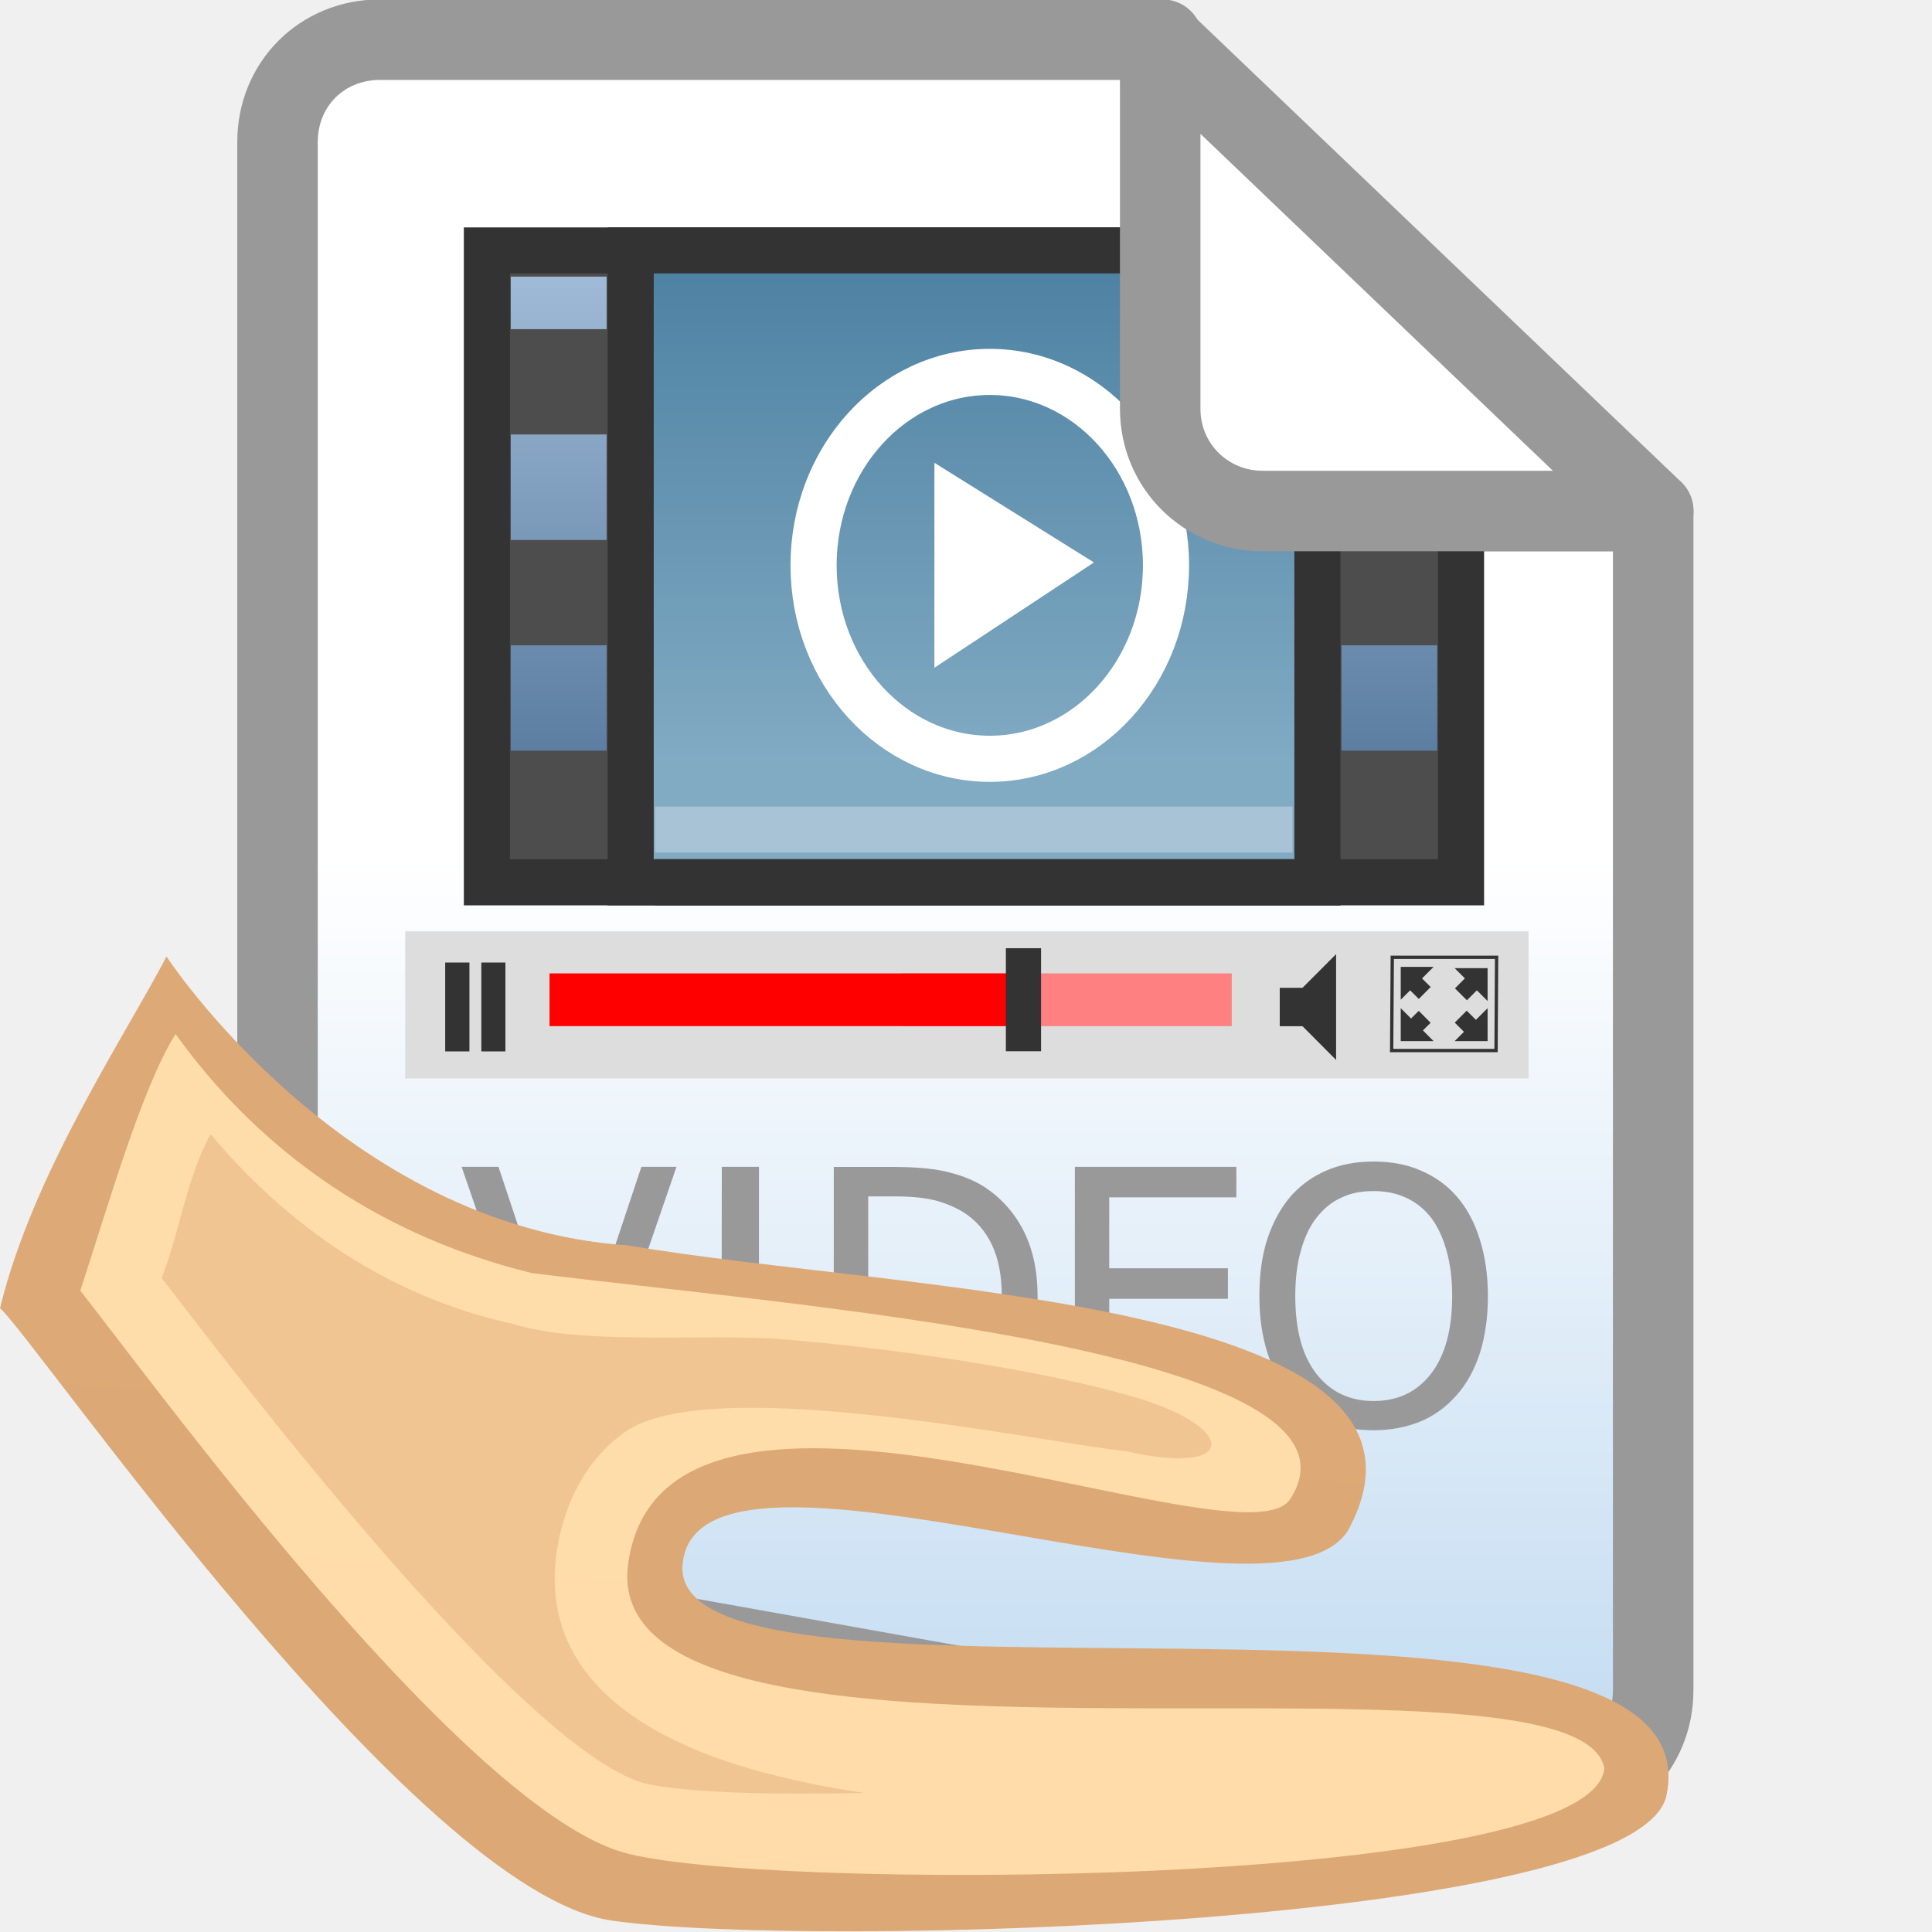
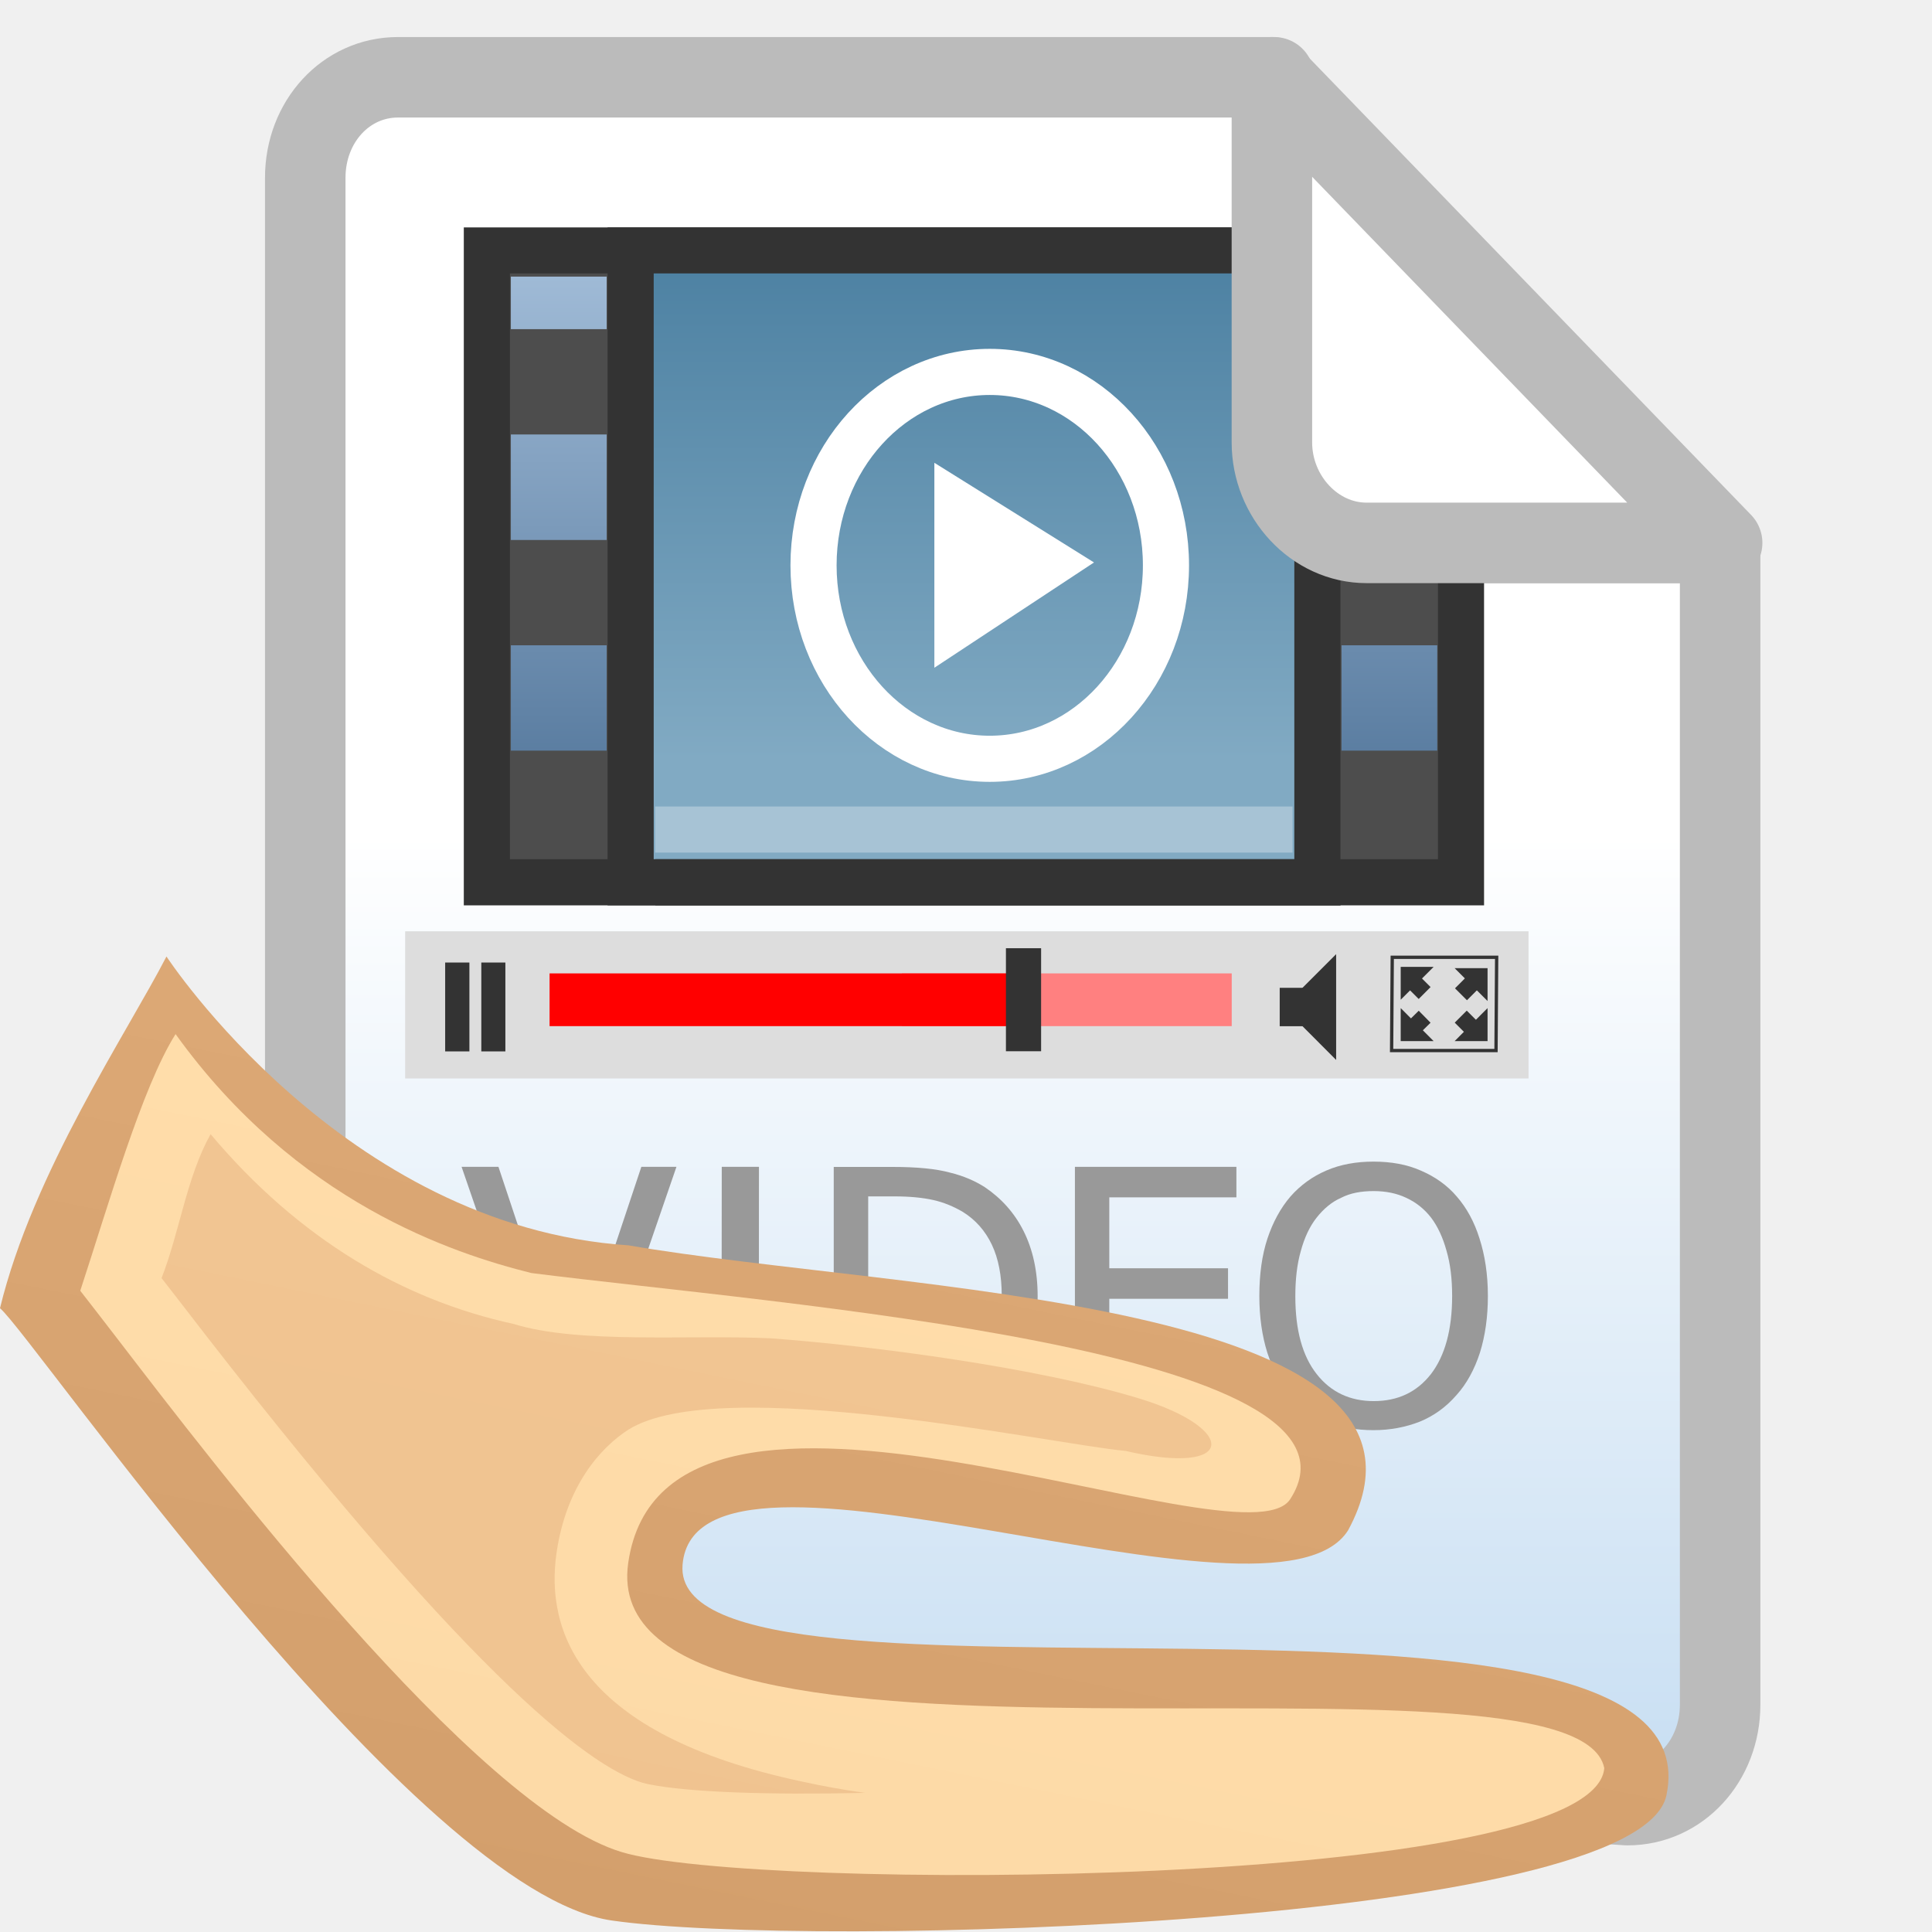
- <svg xmlns="http://www.w3.org/2000/svg" xmlns:xlink="http://www.w3.org/1999/xlink" version="1.1" id="svg20" x="0px" y="0px" width="24px" height="24px" viewBox="0 0 24 24" enable-background="new 0 0 24 24" xml:space="preserve">
-   <g id="g18" transform="translate(-14.14558)">
-     <linearGradient id="SVGID_1_" gradientUnits="userSpaceOnUse" x1="54.429" y1="777.658" x2="54.429" y2="789.916" gradientTransform="matrix(1 0 0 1 -28.291 -767)">
-       <stop offset="0" style="stop-color:#FFFFFF" />
-       <stop offset="1" style="stop-color:#BDD8F0" />
-     </linearGradient>
-     <path fill="url(#SVGID_1_)" stroke="#999999" stroke-linejoin="round" stroke-miterlimit="10" d="M29.858,6.348   c-0.723,0-1.271-0.552-1.271-1.271V0.493h-9.722c-0.72,0-1.272,0.552-1.272,1.271v17.673l15.818,2.83   c0.719,0,1.271-0.553,1.271-1.271V6.348H29.858z" />
-     <g id="Layer_93">
-       <linearGradient id="SVGID_2_" gradientUnits="userSpaceOnUse" x1="26.156" y1="766.492" x2="26.156" y2="787.429" gradientTransform="matrix(1 0 0 1 0 -766)">
-         <stop offset="0" style="stop-color:#C3C3C3" />
-         <stop offset="0.47" style="stop-color:#B7B7B7" />
-         <stop offset="1" style="stop-color:#AEAEAE" />
+ <svg xmlns="http://www.w3.org/2000/svg" xmlns:xlink="http://www.w3.org/1999/xlink" version="1.1" x="0px" y="0px" width="24px" height="24px" viewBox="0 0.007 24 24" overflow="visible" enable-background="new 0 0.007 24 24" xml:space="preserve">
+   <defs>
+ </defs>
+   <linearGradient id="SVGID_2_" gradientUnits="userSpaceOnUse" x1="40.283" y1="777.665" x2="40.283" y2="789.923" gradientTransform="matrix(1 0 0 1 -28.291 -767)">
+     <stop offset="0" style="stop-color:#FFFFFF" />
+     <stop offset="1" style="stop-color:#BDD8F0" />
+   </linearGradient>
+   <path display="none" fill="url(#SVGID_2_)" stroke="#999999" stroke-linejoin="round" stroke-miterlimit="10" d="M15.713,6.355  c-0.723,0-1.271-0.552-1.271-1.271V0.5H4.719C4,0.5,3.447,1.052,3.447,1.771v17.673l15.818,2.83c0.719,0,1.271-0.553,1.271-1.271  V6.355H15.713z" />
+   <linearGradient id="path4_2_" gradientUnits="userSpaceOnUse" x1="12.58" y1="10.372" x2="12.58" y2="24.452">
+     <stop offset="0" style="stop-color:#FFFFFF" />
+     <stop offset="1" style="stop-color:#BDD8F0" />
+   </linearGradient>
+   <path id="path4_1_" fill="url(#path4_2_)" stroke="#BBBBBB" stroke-linecap="round" stroke-linejoin="round" stroke-miterlimit="10" d="  M16.977,6.751c-0.646,0-1.15-0.552-1.15-1.248V0.967H4.944c-0.648,0-1.152,0.552-1.152,1.248v16.968  c0,0.696,1.964,2.344,2.612,2.344l13.812,0.904c0.647,0,1.152-0.552,1.152-1.248V6.751H16.977z" />
+   <path id="path2239_1_" display="none" fill="#4091CE" d="M6.286,9.479  c0.699-1.644,1.085-3.5,1.085-5.422h6.612c0,3.08-0.699,6.018-1.922,8.675H9.539L6.286,9.479z M9.537,11.997h2.101  c0.978-2.238,1.541-4.651,1.643-7.206H8.068C7.999,6.47,7.648,8.009,7.054,9.479L9.537,11.997z" />
+   <path id="path2241_1_" display="none" fill="#F34336" d="M13.912,5.666  c1.189-0.245,2.484,0.105,2.938,0.701c1.051,1.293,0,4.443-2.764,6.681c-2.553,2.064-5.632,2.868-6.612,1.68  c-0.665-0.84-0.176-2.485,0.699-3.358l1.364,1.364V9.482H6.284l1.364,1.365c-1.154,1.154-1.679,3.079-0.77,4.303  c0.279,0.385,0.734,0.594,1.224,0.734c1.539,0.351,3.919-0.524,6.054-2.205c3.044-2.448,4.339-5.702,3.044-7.31  C16.535,5.561,15.346,5.352,13.912,5.666" />
+   <rect x="5.033" y="11.576" fill="#DDDDDD" width="13.955" height="1.828" />
+   <rect x="5.53" y="11.964" fill="#333333" width="0.301" height="1.104" />
+   <rect x="5.979" y="11.964" fill="#333333" width="0.299" height="1.104" />
+   <rect x="11.204" y="12.099" fill="#FF8080" width="4.097" height="0.655" />
+   <rect x="6.827" y="12.099" fill="#FF0000" width="5.841" height="0.655" />
+   <rect x="12.496" y="11.786" fill="#333333" width="0.437" height="1.28" />
+   <rect x="15.897" y="12.278" fill="#333333" width="0.437" height="0.477" />
+   <polygon fill="#333333" points="16.598,13.174 15.942,12.516 16.598,11.86 " />
+   <polygon fill="none" stroke="#333333" stroke-width="0.041" stroke-miterlimit="10" points="18.584,13.057 17.287,13.057   17.295,11.899 18.592,11.899 " />
+   <rect x="18.121" y="12.187" transform="matrix(0.7058 -0.7084 0.7084 0.7058 -3.3486 16.5196)" fill="#333333" width="0.19" height="0.21" />
+   <rect x="18.118" y="12.599" transform="matrix(0.7071 0.7071 -0.7071 0.7071 14.318 -9.1585)" fill="#333333" width="0.193" height="0.211" />
+   <rect x="17.534" y="12.601" transform="matrix(-0.7122 0.702 -0.702 -0.7122 39.1044 9.3771)" fill="#333333" width="0.192" height="0.209" />
+   <rect x="17.534" y="12.169" transform="matrix(-0.7084 -0.7058 0.7058 -0.7084 21.4558 33.4126)" fill="#333333" width="0.193" height="0.209" />
+   <polygon fill="#333333" points="18.479,12.442 18.479,12.034 18.07,12.034 " />
+   <polygon fill="#333333" points="18.479,12.53 18.479,12.94 18.07,12.94 " />
+   <polygon fill="#333333" points="17.4,12.53 17.4,12.94 17.809,12.94 " />
+   <polygon fill="#333333" points="17.4,12.426 17.4,12.018 17.809,12.018 " />
+   <path fill="#999999" d="M8.403,14.502L7.299,17.71h-0.46l-1.105-3.208h0.458l0.887,2.663l0.888-2.663H8.403z" />
+   <path fill="#999999" d="M9.426,17.71H8.963l0.003-3.208h0.462L9.426,17.71z" />
+   <path fill="#999999" d="M12.89,16.11c0,0.293-0.062,0.558-0.179,0.793c-0.119,0.233-0.278,0.418-0.478,0.552  c-0.162,0.103-0.328,0.171-0.495,0.207c-0.168,0.03-0.382,0.051-0.642,0.051h-0.739v-3.21h0.731c0.302,0,0.539,0.023,0.711,0.07  c0.17,0.041,0.316,0.105,0.437,0.183c0.206,0.14,0.367,0.319,0.48,0.545S12.89,15.796,12.89,16.11z M12.444,16.103  c0-0.248-0.041-0.46-0.122-0.632c-0.083-0.175-0.204-0.312-0.364-0.411c-0.113-0.066-0.236-0.117-0.365-0.146  c-0.13-0.029-0.291-0.045-0.482-0.045h-0.326v2.477h0.326c0.189,0,0.354-0.018,0.498-0.047c0.142-0.03,0.271-0.085,0.39-0.168  c0.148-0.102,0.257-0.234,0.334-0.402C12.406,16.562,12.444,16.354,12.444,16.103z" />
+   <path fill="#999999" d="M13.353,17.71v-3.208h2.006v0.379h-1.579v0.881h1.475v0.379h-1.475v1.192h1.579v0.379h-2.006V17.71z" />
+   <path fill="#999999" d="M18.096,14.87c0.123,0.141,0.218,0.314,0.283,0.522c0.067,0.209,0.104,0.445,0.104,0.714  c0,0.26-0.033,0.493-0.099,0.705c-0.067,0.207-0.164,0.385-0.289,0.524c-0.131,0.151-0.282,0.26-0.457,0.332  c-0.176,0.069-0.368,0.106-0.577,0.106c-0.216,0-0.413-0.037-0.585-0.11c-0.171-0.072-0.321-0.185-0.447-0.328  c-0.123-0.144-0.219-0.317-0.285-0.522c-0.066-0.209-0.1-0.445-0.1-0.707c0-0.271,0.033-0.507,0.1-0.711  c0.068-0.205,0.164-0.382,0.287-0.525c0.124-0.141,0.274-0.249,0.447-0.323c0.173-0.075,0.37-0.11,0.583-0.11  c0.22,0,0.418,0.035,0.59,0.112C17.828,14.625,17.978,14.731,18.096,14.87z M18.039,16.106c0-0.213-0.022-0.398-0.07-0.562  c-0.045-0.164-0.109-0.301-0.19-0.409c-0.085-0.11-0.188-0.192-0.312-0.249c-0.116-0.055-0.252-0.083-0.402-0.083  c-0.155,0-0.289,0.024-0.404,0.083c-0.117,0.051-0.219,0.137-0.307,0.249c-0.085,0.108-0.15,0.247-0.195,0.413  c-0.047,0.164-0.068,0.352-0.068,0.561c0,0.422,0.088,0.742,0.265,0.967c0.177,0.226,0.416,0.336,0.709,0.336  c0.298,0,0.534-0.11,0.711-0.336C17.949,16.85,18.039,16.528,18.039,16.106z" />
+   <g>
+     <defs>
+       <polygon id="SVGID_1_" points="18.504,11.325 5.712,11.325 5.712,2.832 15.784,2.832 18.504,5.674   " />
+     </defs>
+     <clipPath id="SVGID_3_">
+       <use xlink:href="#SVGID_1_" overflow="visible" />
+     </clipPath>
+     <g clip-path="url(#SVGID_3_)">
+       <rect id="rect2704_4_" x="6.048" y="3.117" fill="#4D4D4D" stroke="#333333" stroke-width="0.573" width="12.101" height="7.85" />
+       <linearGradient id="rect2704_5_" gradientUnits="userSpaceOnUse" x1="-1115.002" y1="739.079" x2="-1115.002" y2="733.481" gradientTransform="matrix(-1.1301 0 0 1.0847 -1247.965 -792.2324)">
+         <stop offset="0" style="stop-color:#81AAC3" />
+         <stop offset="1" style="stop-color:#4E82A3" />
      </linearGradient>
-       <polygon display="none" fill="url(#SVGID_2_)" points="28.32,0.493 27.45,0.493 18.307,0.493 17.433,0.493 17.433,21.429     18.307,21.429 34.007,21.429 34.879,21.429 34.879,7.375   " />
-       <g display="none">
-         <linearGradient id="SVGID_3_" gradientUnits="userSpaceOnUse" x1="26.157" y1="767.364" x2="26.157" y2="786.556" gradientTransform="matrix(1 0 0 1 0 -766)">
-           <stop offset="0" style="stop-color:#F3F3F3" />
-           <stop offset="1" style="stop-color:#EEEEEE" />
-         </linearGradient>
-         <polygon display="inline" fill="url(#SVGID_3_)" points="27.95,1.365 27.076,1.365 19.178,1.365 18.307,1.365 18.307,20.556      19.178,20.556 33.136,20.556 34.007,20.556 34.007,7.724    " />
-       </g>
-       <linearGradient id="SVGID_4_" gradientUnits="userSpaceOnUse" x1="26.157" y1="768.238" x2="26.157" y2="785.684" gradientTransform="matrix(1 0 0 1 0 -766)">
-         <stop offset="0" style="stop-color:#F2F2F2" />
-         <stop offset="0.44" style="stop-color:#EDEDED" />
-         <stop offset="0.998" style="stop-color:#DDDDDD" />
-         <stop offset="1" style="stop-color:#DDDDDD" />
+       <rect id="rect2704_3_" x="7.834" y="3.117" fill="url(#rect2704_5_)" stroke="#333333" stroke-width="0.573" width="8.531" height="7.85" />
+       <linearGradient id="rect3464_3_" gradientUnits="userSpaceOnUse" x1="-1152.991" y1="-735.548" x2="-1152.991" y2="-741.737" gradientTransform="matrix(-1 0 0 -1 -1135.731 -732.1055)">
+         <stop offset="0" style="stop-color:#9FBAD6" />
+         <stop offset="1" style="stop-color:#587B9F" />
      </linearGradient>
-       <polygon display="none" fill="url(#SVGID_4_)" points="27.573,2.238 26.701,2.238 20.051,2.238 19.178,2.238 19.178,19.684     20.051,19.684 32.263,19.684 33.136,19.684 33.136,8.073   " />
-       <g>
-         <rect x="19.179" y="11.569" fill="#DDDDDD" width="13.955" height="1.827" />
-         <g>
-           <rect x="19.676" y="11.957" fill="#333333" width="0.301" height="1.104" />
-           <rect x="20.125" y="11.957" fill="#333333" width="0.299" height="1.104" />
-         </g>
-         <g>
-           <rect x="25.349" y="12.092" fill="#FF8080" width="4.098" height="0.655" />
-           <rect x="20.972" y="12.092" fill="#FF0000" width="5.842" height="0.655" />
-           <rect x="26.641" y="11.779" fill="#333333" width="0.437" height="1.28" />
-         </g>
-         <g>
-           <rect x="30.043" y="12.271" fill="#333333" width="0.437" height="0.477" />
-           <polygon fill="#333333" points="30.743,13.167 30.088,12.509 30.743,11.853     " />
-         </g>
-         <g>
-           <polygon fill="none" stroke="#333333" stroke-width="0.041" stroke-miterlimit="10" points="32.73,13.05 31.433,13.05       31.441,11.892 32.737,11.892     " />
-           <g>
-             <rect x="32.266" y="12.178" transform="matrix(-0.7058 0.7084 -0.7084 -0.7058 63.9025 -1.9706)" fill="#333333" width="0.19" height="0.21" />
-             <rect x="32.262" y="12.592" transform="matrix(-0.7071 -0.7071 0.7071 -0.7071 46.2622 44.556)" fill="#333333" width="0.193" height="0.21" />
-             <rect x="31.679" y="12.592" transform="matrix(0.7097 -0.7045 0.7045 0.7097 0.2807 26.0729)" fill="#333333" width="0.191" height="0.209" />
-             <rect x="31.678" y="12.164" transform="matrix(0.7084 0.7058 -0.7058 0.7084 17.9258 -18.8503)" fill="#333333" width="0.193" height="0.209" />
-             <g>
-               <polygon fill="#333333" points="32.625,12.435 32.625,12.027 32.216,12.027       " />
-               <polygon fill="#333333" points="32.625,12.524 32.625,12.933 32.216,12.933       " />
-               <polygon fill="#333333" points="31.546,12.524 31.546,12.933 31.954,12.933       " />
-               <polygon fill="#333333" points="31.546,12.419 31.546,12.011 31.954,12.011       " />
-             </g>
-           </g>
-         </g>
-       </g>
-       <g>
-         <path fill="#999999" d="M22.549,14.495l-1.104,3.208h-0.46l-1.105-3.208h0.458l0.887,2.663l0.888-2.663H22.549z" />
-         <path fill="#999999" d="M23.572,17.703h-0.463l0.003-3.208h0.462L23.572,17.703z" />
-         <path fill="#999999" d="M27.035,16.103c0,0.293-0.062,0.558-0.179,0.794c-0.119,0.233-0.278,0.417-0.477,0.551     c-0.162,0.103-0.328,0.171-0.495,0.207c-0.168,0.031-0.382,0.051-0.642,0.051h-0.739v-3.21h0.731c0.302,0,0.539,0.023,0.711,0.07     c0.17,0.042,0.316,0.106,0.437,0.183c0.206,0.139,0.367,0.319,0.481,0.545C26.976,15.519,27.035,15.789,27.035,16.103z      M26.59,16.096c0-0.249-0.041-0.46-0.122-0.632c-0.083-0.175-0.204-0.312-0.364-0.411c-0.113-0.066-0.236-0.117-0.365-0.147     c-0.13-0.029-0.291-0.044-0.482-0.044h-0.326v2.476h0.326c0.189,0,0.354-0.018,0.498-0.047c0.142-0.03,0.271-0.085,0.39-0.168     c0.148-0.101,0.257-0.234,0.334-0.402C26.552,16.554,26.59,16.347,26.59,16.096z" />
-         <path fill="#999999" d="M27.498,17.703v-3.208h2.006v0.379h-1.579v0.881h1.474v0.379h-1.474v1.192h1.579v0.379h-2.006V17.703z" />
-         <path fill="#999999" d="M32.242,14.863c0.123,0.141,0.217,0.315,0.283,0.523c0.067,0.209,0.104,0.445,0.104,0.713     c0,0.26-0.033,0.494-0.098,0.705c-0.068,0.208-0.164,0.385-0.289,0.525c-0.132,0.151-0.283,0.26-0.458,0.332     c-0.175,0.07-0.368,0.106-0.577,0.106c-0.215,0-0.413-0.036-0.585-0.11c-0.171-0.072-0.321-0.184-0.447-0.328     c-0.123-0.143-0.219-0.317-0.285-0.523c-0.066-0.209-0.1-0.445-0.1-0.707c0-0.27,0.033-0.506,0.1-0.711     c0.068-0.204,0.164-0.381,0.287-0.525c0.124-0.141,0.274-0.249,0.447-0.323c0.173-0.075,0.37-0.111,0.583-0.111     c0.22,0,0.418,0.036,0.59,0.113C31.974,14.618,32.123,14.725,32.242,14.863z M32.185,16.1c0-0.213-0.023-0.399-0.07-0.563     c-0.045-0.164-0.11-0.301-0.191-0.409c-0.085-0.11-0.189-0.193-0.312-0.249c-0.116-0.055-0.251-0.083-0.402-0.083     c-0.155,0-0.289,0.025-0.404,0.083c-0.117,0.051-0.219,0.137-0.307,0.249c-0.085,0.108-0.15,0.247-0.195,0.413     c-0.047,0.164-0.068,0.352-0.068,0.56c0,0.422,0.088,0.743,0.264,0.967c0.177,0.226,0.416,0.336,0.709,0.336     c0.298,0,0.534-0.11,0.711-0.336C32.095,16.843,32.185,16.521,32.185,16.1z" />
-       </g>
-       <g>
-         <g>
-           <defs>
-             <polygon id="SVGID_5_" points="32.65,11.318 19.858,11.318 19.858,2.825 29.93,2.825 32.65,5.667      " />
-           </defs>
-           <clipPath id="SVGID_6_">
-             <use xlink:href="#SVGID_5_" overflow="visible" />
-           </clipPath>
-           <g clip-path="url(#SVGID_6_)">
-             <rect id="rect2704_2_" x="20.194" y="3.11" fill="#4D4D4D" stroke="#333333" stroke-width="0.573" width="12.101" height="7.85" />
-             <linearGradient id="rect2704_3_" gradientUnits="userSpaceOnUse" x1="-561.791" y1="22.98" x2="-561.791" y2="28.58" gradientTransform="matrix(-1.1301 0 0 -1.0847 -608.6349 34.3685)">
-               <stop offset="0" style="stop-color:#81AAC3" />
-               <stop offset="1" style="stop-color:#4E82A3" />
-             </linearGradient>
-             <rect id="rect2704_1_" x="21.98" y="3.11" fill="url(#rect2704_3_)" stroke="#333333" stroke-width="0.573" width="8.531" height="7.85" />
-             <linearGradient id="rect3464_2_" gradientUnits="userSpaceOnUse" x1="-565.991" y1="760.555" x2="-565.991" y2="766.744" gradientTransform="matrix(-1 0 0 1 -534.5858 -757.1191)">
-               <stop offset="0" style="stop-color:#9FBAD6" />
-               <stop offset="1" style="stop-color:#587B9F" />
-             </linearGradient>
-             <path id="rect3464_1_" fill="url(#rect3464_2_)" d="M31.999,9.325H30.81V8.016h1.189V9.325z M31.999,6.708H30.81V5.397h1.189       V6.708z M31.999,4.089H30.81V3.436h1.189V4.089z" />
-             <path id="path4320_1_" fill="#333333" stroke="#333333" stroke-width="0.573" stroke-linecap="square" stroke-linejoin="round" d="       M30.511,10.96c-2.579,0-5.355,0-7.938,0" />
-             <linearGradient id="path3295_2_" gradientUnits="userSpaceOnUse" x1="-555.671" y1="760.555" x2="-555.671" y2="766.744" gradientTransform="matrix(-1 0 0 1 -534.5858 -757.1191)">
-               <stop offset="0" style="stop-color:#9FBAD6" />
-               <stop offset="1" style="stop-color:#587B9F" />
-             </linearGradient>
-             <path id="path3295_1_" fill="url(#path3295_2_)" d="M21.681,9.325h-1.19V8.016h1.19V9.325z M21.681,6.708h-1.19V5.397h1.19       V6.708z M21.681,4.089h-1.19V3.436h1.19V4.089z" />
-             <path id="path2412_1_" opacity="0.3" fill="none" stroke="#FFFFFF" stroke-width="0.573" stroke-linecap="square" stroke-linejoin="round" enable-background="new    " d="       M29.915,10.305c-2.382,0-4.964,0-7.345,0" />
-             <polygon fill="#FFFFFF" points="25.753,8.295 25.753,5.749 27.735,6.987      " />
-             <ellipse fill="none" stroke="#FFFFFF" stroke-width="0.573" stroke-miterlimit="10" cx="26.441" cy="7.023" rx="2.189" ry="2.403" />
-           </g>
-         </g>
-       </g>
-       <linearGradient id="SVGID_7_" gradientUnits="userSpaceOnUse" x1="-1120.581" y1="766.493" x2="-1120.581" y2="773.472" gradientTransform="matrix(-1 0 0 1 -1089.709 -766)">
-         <stop offset="0" style="stop-color:#F5F5F5" />
-         <stop offset="1" style="stop-color:#DDDDDD" />
+       <path id="rect3464_2_" fill="url(#rect3464_3_)" d="M17.854,9.332h-1.189V8.023h1.189V9.332z M17.854,6.715h-1.189V5.404h1.189    V6.715z M17.854,4.096h-1.189V3.443h1.189V4.096z" />
+       <path id="path4320_2_" fill="#333333" stroke="#333333" stroke-width="0.573" stroke-linecap="square" stroke-linejoin="round" d="    M16.365,10.967c-2.578,0-5.355,0-7.938,0" />
+       <linearGradient id="path3295_3_" gradientUnits="userSpaceOnUse" x1="-1142.672" y1="-735.548" x2="-1142.672" y2="-741.737" gradientTransform="matrix(-1 0 0 -1 -1135.731 -732.1055)">
+         <stop offset="0" style="stop-color:#9FBAD6" />
+         <stop offset="1" style="stop-color:#587B9F" />
      </linearGradient>
-       <polygon display="none" fill="url(#SVGID_7_)" points="27.899,0.493 27.899,7.472 28.774,7.472 33.843,7.472   " />
-       <linearGradient id="SVGID_8_" gradientUnits="userSpaceOnUse" x1="-1120.663" y1="766.493" x2="-1120.663" y2="773.472" gradientTransform="matrix(-1 0 0 1 -1089.709 -766)">
-         <stop offset="0" style="stop-color:#F3F3F3" />
-         <stop offset="1" style="stop-color:#EEEEEE" />
-       </linearGradient>
-       <polygon display="none" fill="url(#SVGID_8_)" points="28.774,1.365 28.774,6.6 29.645,6.6 33.136,6.6 34.007,7.472 28.774,7.472     27.899,7.472 27.899,0.493   " />
-       <linearGradient id="SVGID_9_" gradientUnits="userSpaceOnUse" x1="-1120.664" y1="766.493" x2="-1120.664" y2="774.344" gradientTransform="matrix(-1 0 0 1 -1089.709 -766)">
-         <stop offset="0" style="stop-color:#D6D6D6" />
-         <stop offset="0.501" style="stop-color:#C8C8C8" />
-         <stop offset="1" style="stop-color:#BFBFBF" />
-       </linearGradient>
-       <polygon display="none" fill="url(#SVGID_9_)" points="27.899,0.493 27.899,7.472 28.774,7.472 34.879,7.472 34.879,8.344     27.899,8.344 27.029,8.344 27.029,0.493   " />
-       <linearGradient id="SVGID_10_" gradientUnits="userSpaceOnUse" x1="26.158" y1="766.492" x2="26.158" y2="787.429" gradientTransform="matrix(1 0 0 1 0 -766)">
-         <stop offset="0" style="stop-color:#C3C3C3" />
-         <stop offset="0.47" style="stop-color:#B7B7B7" />
-         <stop offset="1" style="stop-color:#AEAEAE" />
-       </linearGradient>
-       <path display="none" fill="url(#SVGID_10_)" d="M28.32,0.493h-0.87h-9.144h-0.872v20.936h0.872h15.702h0.873V7.375L28.32,0.493z     M34.007,20.556h-0.873H19.178h-0.872V1.365h0.872h7.898h0.874l6.059,6.359v12.832H34.007z" />
-     </g>
-     <path fill="#FFFFFF" stroke="#999999" stroke-linecap="round" stroke-linejoin="round" stroke-miterlimit="10" d="M29.829,6.348   h4.854l-6.125-5.855v4.584C28.558,5.796,29.134,6.348,29.829,6.348z" />
-     <g id="g14799" transform="matrix(3.70587,0.5406279,-0.5406279,3.70587,22.49475,9.922301)">
-       <g id="raw_1_">
-         <g id="assign_24">
-           <linearGradient id="path10534_1_" gradientUnits="userSpaceOnUse" x1="-70.119" y1="73.525" x2="-70.119" y2="60.81" gradientTransform="matrix(12.5656 -1.0099 -1.0099 -12.5656 956.3417 853.8021)">
-             <stop offset="0" style="stop-color:#DDA976" />
-             <stop offset="1" style="stop-color:#9F6B37" />
-           </linearGradient>
-           <path id="path10534" fill="url(#path10534_1_)" d="      M0.401,2.509C0.368,1.97,2.381,2.5,2.569,2.078C2.872,1.255,0.97,1.511,0.071,1.487C-0.875,1.562-1.584,0.76-1.584,0.76      c-0.094,0.272-0.335,0.773-0.378,1.234c0.125,0.078,1.644,1.718,2.301,1.717C0.998,3.71,3.713,3.236,3.741,2.795      C3.796,1.917,0.438,3.095,0.401,2.509z" />
-           <linearGradient id="path10541_1_" gradientUnits="userSpaceOnUse" x1="-70.121" y1="73.504" x2="-70.121" y2="62.851" gradientTransform="matrix(12.5656 -1.0099 -1.0099 -12.5656 956.3417 853.8021)">
-             <stop offset="0" style="stop-color:#FFDDAA" />
-             <stop offset="1" style="stop-color:#E3B17E" />
-           </linearGradient>
-           <path id="path10541" fill="url(#path10541_1_)" d="      M-1.56,2.04c-0.063-0.061-0.11-0.107-0.147-0.142c0.051-0.293,0.105-0.697,0.19-0.888c0.478,0.495,1.016,0.587,1.282,0.614      c0.817-0.015,2.847-0.161,2.599,0.379C2.244,2.264,0.22,1.668,0.222,2.529c0.002,0.852,3.142-0.242,3.302,0.206      c0.025,0.404-2.74,0.814-3.185,0.746C-0.162,3.407-1.203,2.387-1.56,2.04z" />
-           <linearGradient id="path10548_1_" gradientUnits="userSpaceOnUse" x1="-70.172" y1="73.491" x2="-70.172" y2="64.968" gradientTransform="matrix(12.5656 -1.0099 -1.0099 -12.5656 956.3417 853.8021)">
-             <stop offset="0" style="stop-color:#F1C592" />
-             <stop offset="1" style="stop-color:#E1AF7C" />
-           </linearGradient>
-           <path id="path10548" fill="url(#path10548_1_)" d="      M0.374,3.244C0.185,3.216-0.271,2.958-1.371,1.89l-0.075-0.072c0.037-0.159,0.034-0.344,0.092-0.496      C-1.012,1.626-0.641,1.774-0.268,1.8c0.224,0.035,0.578-0.049,0.85-0.076C0.928,1.699,1.478,1.693,1.82,1.745      c0.343,0.052,0.355,0.21-0.019,0.179C1.549,1.937,0.432,1.861,0.159,2.092C0.075,2.165-0.018,2.307-0.018,2.53      c0,0.262,0.159,0.585,0.915,0.634c0.068,0.005,0.139,0.007,0.212,0.007c-0.314,0.053-0.58,0.083-0.716,0.075L0.374,3.244z" />
-         </g>
-       </g>
+       <path id="path3295_2_" fill="url(#path3295_3_)" d="M7.536,9.332h-1.19V8.023h1.19V9.332z M7.536,6.715h-1.19V5.404h1.19V6.715z     M7.536,4.096h-1.19V3.443h1.19V4.096z" />
+       <path id="path2412_2_" opacity="0.3" fill="none" stroke="#FFFFFF" stroke-width="0.573" stroke-linecap="square" stroke-linejoin="round" enable-background="new    " d="    M15.77,10.312c-2.383,0-4.964,0-7.345,0" />
+       <polygon fill="#FFFFFF" points="11.607,8.302 11.607,5.756 13.59,6.994   " />
+       <ellipse fill="none" stroke="#FFFFFF" stroke-width="0.573" stroke-miterlimit="10" cx="12.295" cy="7.03" rx="2.189" ry="2.403" />
    </g>
  </g>
-   <g id="layer1">
- </g>
+   <path id="path3888_1_" display="none" fill="#4AABE9" d="M7.555,7.749  C7.459,7.513,7.408,7.257,7.408,6.988c0-1.165,0.993-2.109,2.217-2.109c0.455,0,0.88,0.132,1.231,0.356  c0.64-1.055,1.834-1.762,3.203-1.762c2.042,0,3.695,1.573,3.695,3.516c0,0.06-0.002,0.118-0.004,0.178  c1.293,0.433,2.222,1.606,2.222,2.986c0,1.747-1.489,3.165-3.326,3.165h-8.5c-1.633,0-2.957-1.259-2.957-2.812  C5.189,9.143,6.207,8.007,7.555,7.749z M10.886,9.097h1.511v2.46c0,0.193,0.167,0.352,0.37,0.352h1.108  c0.203,0,0.369-0.158,0.369-0.352v-2.46h1.511c0.329,0,0.493-0.378,0.262-0.601L13.58,6.181c-0.143-0.136-0.379-0.136-0.521,0  l-2.436,2.316C10.392,8.719,10.558,9.097,10.886,9.097z" />
+   <path id="path2_1_" fill="#FFFFFF" stroke="#BBBBBB" stroke-linecap="round" stroke-linejoin="round" stroke-miterlimit="10" d="  M16.977,6.751h4.416L15.8,0.967v4.536C15.8,6.175,16.328,6.751,16.977,6.751z" />
+   <linearGradient id="path10534_2_" gradientUnits="userSpaceOnUse" x1="-291.252" y1="244.495" x2="-291.252" y2="231.78" gradientTransform="matrix(12.3304 2.622 2.622 -12.3304 2961.854 3791.573)">
+     <stop offset="0" style="stop-color:#DDA976" />
+     <stop offset="0.062" style="stop-color:#D4A06D" />
+     <stop offset="0.264" style="stop-color:#BD8955" />
+     <stop offset="0.478" style="stop-color:#AC7844" />
+     <stop offset="0.712" style="stop-color:#A26E3A" />
+     <stop offset="1" style="stop-color:#9F6B37" />
+   </linearGradient>
+   <path id="path10534_1_" fill="url(#path10534_2_)" d="  M8.479,19.444c0.169-2.016,7.342,1.037,8.267-0.426c1.568-2.886-5.619-2.965-8.938-3.541c-3.546-0.232-5.74-3.588-5.74-3.588  C1.573,12.847,0.409,14.573,0,16.258c0.421,0.356,5.164,7.256,7.599,7.606c2.443,0.354,12.76,0.064,13.102-1.555  C21.381,19.085,8.299,21.636,8.479,19.444z" />
+   <linearGradient id="path10541_2_" gradientUnits="userSpaceOnUse" x1="-291.248" y1="244.418" x2="-291.248" y2="233.765" gradientTransform="matrix(12.3304 2.622 2.622 -12.3304 2961.854 3791.573)">
+     <stop offset="0" style="stop-color:#FFDDAA" />
+     <stop offset="1" style="stop-color:#E3B17E" />
+   </linearGradient>
+   <path id="path10541_1_" fill="url(#path10541_2_)" d="  M1.465,16.646c-0.201-0.26-0.35-0.455-0.468-0.605c0.348-1.059,0.766-2.526,1.184-3.188c1.504,2.092,3.448,2.725,4.419,2.968  c3.036,0.386,10.638,0.942,9.427,2.81c-0.586,0.902-7.765-2.4-8.223,0.791c-0.453,3.158,11.774,0.803,12.125,2.549  c-0.125,1.511-10.594,1.535-12.206,1.043C5.907,22.468,2.601,18.124,1.465,16.646z" />
+   <linearGradient id="path10548_2_" gradientUnits="userSpaceOnUse" x1="-291.432" y1="244.342" x2="-291.432" y2="235.818" gradientTransform="matrix(12.3304 2.622 2.622 -12.3304 2961.854 3791.573)">
+     <stop offset="0" style="stop-color:#F1C592" />
+     <stop offset="1" style="stop-color:#E1AF7C" />
+   </linearGradient>
+   <path id="path10548_1_" fill="url(#path10548_2_)" d="  M7.981,22.153c-0.686-0.206-2.236-1.408-5.735-5.961l-0.239-0.308c0.223-0.569,0.312-1.257,0.609-1.788  c1.103,1.311,2.398,2.061,3.766,2.358c0.811,0.251,2.168,0.131,3.191,0.178c1.296,0.095,3.337,0.369,4.577,0.747  c1.243,0.378,1.202,0.971-0.167,0.652c-0.94-0.088-5.04-0.973-6.176-0.265c-0.351,0.226-0.772,0.701-0.893,1.528  c-0.142,0.971,0.273,2.254,3.048,2.844c0.249,0.055,0.511,0.102,0.782,0.141c-1.192,0.026-2.194-0.006-2.694-0.109L7.981,22.153z" />
</svg>
